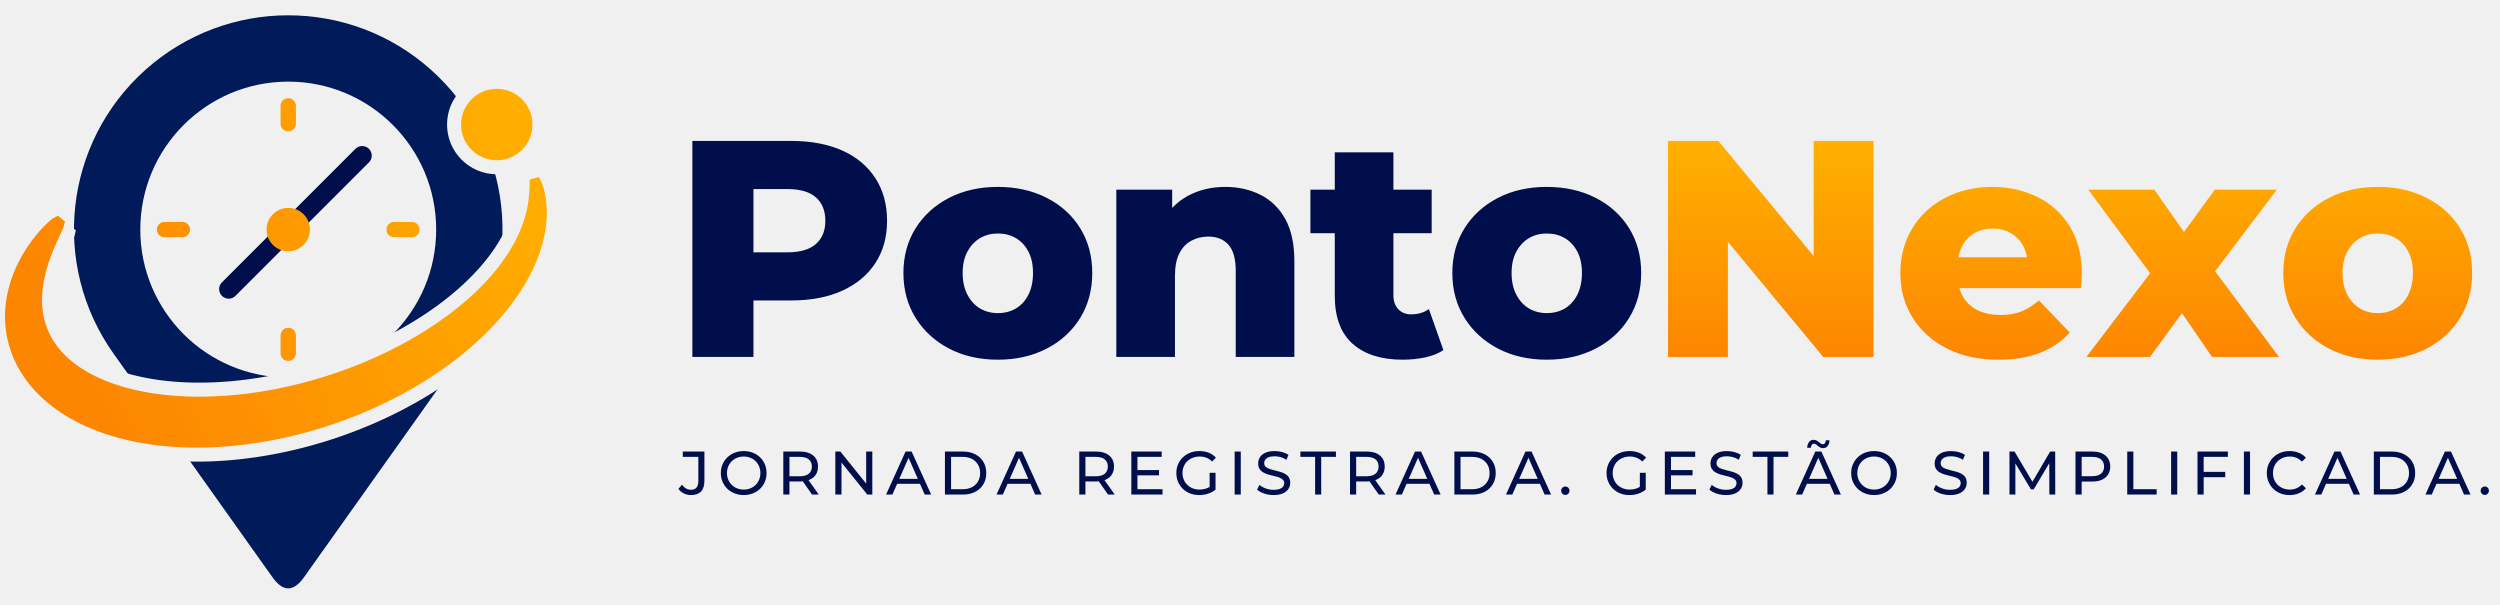
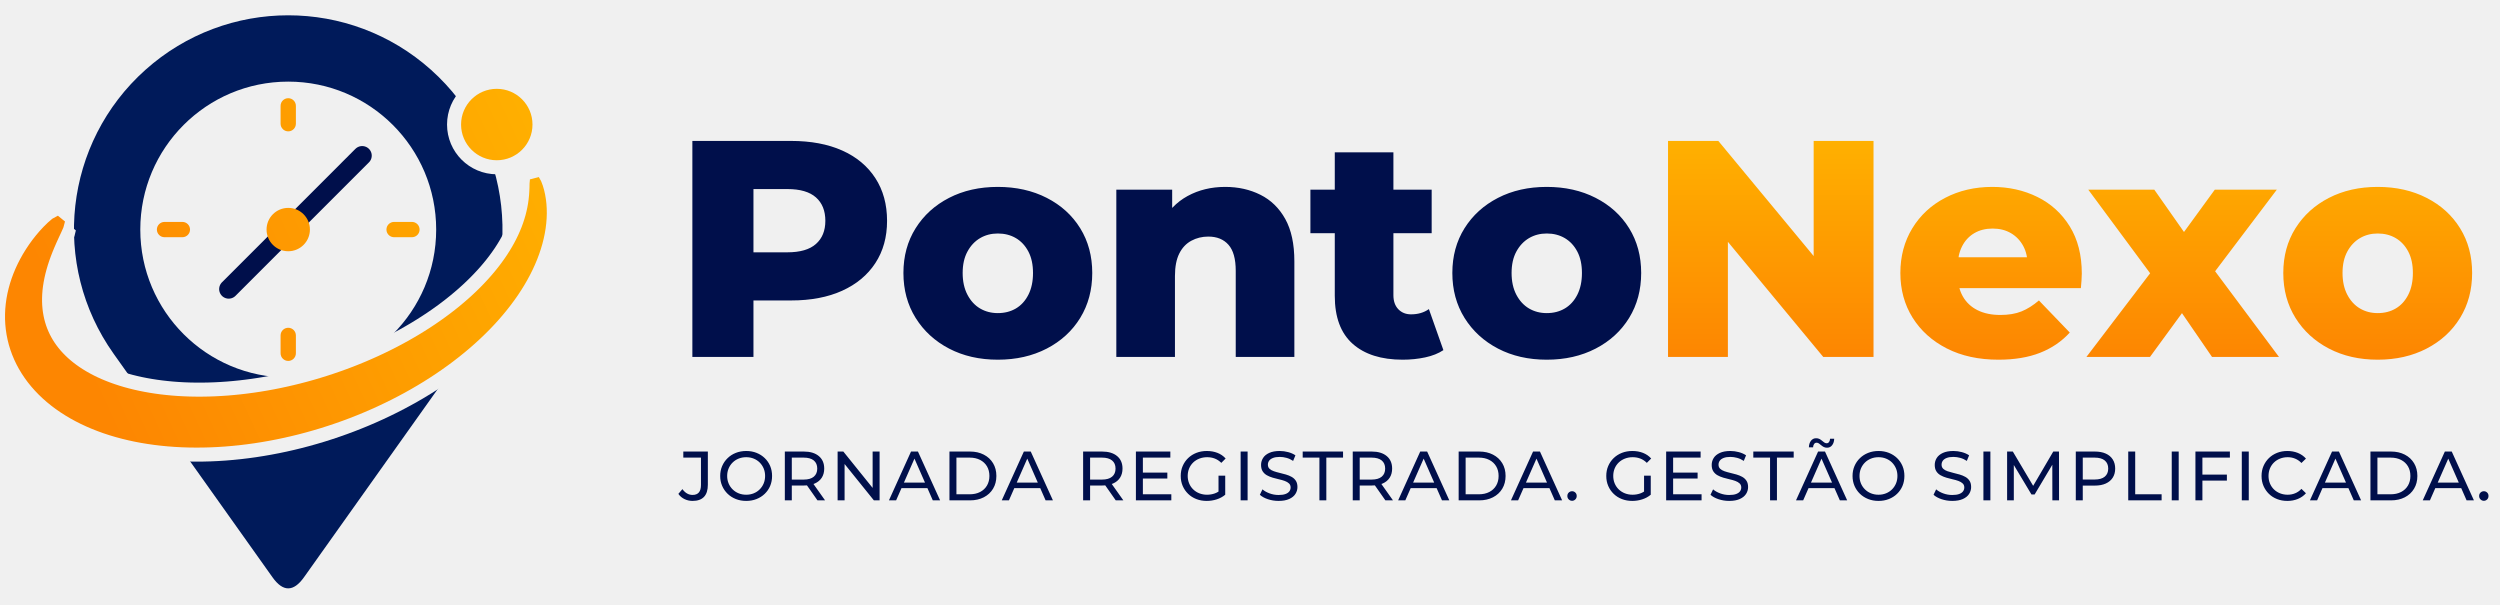
<svg xmlns="http://www.w3.org/2000/svg" viewBox="0 0 1215.33 293.88" width="1215.33" height="293.88" role="img" aria-label="PontoNexo — Jornada registrada. Gestão simplificada.">
  <defs>
    <mask id="mkh" maskUnits="userSpaceOnUse" x="-50" y="-50" width="700" height="700">
      <rect x="-50" y="-50" width="700" height="700" fill="#fff" />
      <path d="M95.47 238.66 L94.41 243.07 L92.79 246.84 L91.17 250.46 L89.62 253.98 L88.17 257.42 L86.82 260.79 L85.59 264.09 L84.48 267.32 L83.49 270.48 L82.62 273.57 L81.88 276.59 L81.26 279.53 L80.76 282.4 L80.37 285.19 L80.1 287.9 L79.94 290.53 L79.89 293.07 L79.94 295.53 L80.09 297.91 L80.34 300.21 L80.67 302.43 L81.09 304.58 L81.6 306.65 L82.18 308.66 L82.84 310.61 L83.58 312.49 L84.39 314.33 L85.28 316.12 L86.24 317.87 L87.29 319.59 L88.41 321.28 L89.62 322.94 L90.92 324.57 L92.31 326.19 L93.8 327.79 L95.39 329.37 L97.08 330.94 L98.88 332.49 L100.79 334.01 L102.82 335.52 L104.96 337.01 L107.22 338.47 L109.6 339.9 L112.1 341.29 L114.72 342.66 L117.47 343.98 L120.33 345.27 L123.31 346.51 L126.41 347.7 L129.63 348.83 L132.95 349.92 L136.4 350.94 L139.95 351.91 L143.6 352.81 L147.36 353.65 L151.22 354.42 L155.18 355.12 L159.22 355.75 L163.36 356.3 L167.59 356.78 L171.89 357.19 L176.27 357.51 L180.73 357.76 L185.26 357.92 L189.85 358 L194.51 358 L199.22 357.92 L203.98 357.76 L208.8 357.51 L213.66 357.18 L218.55 356.76 L223.49 356.26 L228.45 355.67 L233.44 355.01 L238.46 354.25 L243.49 353.42 L248.54 352.5 L253.59 351.5 L258.66 350.42 L263.72 349.26 L268.78 348.01 L273.83 346.69 L278.86 345.29 L283.88 343.82 L288.88 342.27 L293.86 340.64 L298.81 338.95 L303.72 337.18 L308.59 335.34 L313.43 333.43 L318.21 331.46 L322.95 329.42 L327.64 327.32 L332.26 325.16 L336.83 322.94 L341.33 320.67 L345.76 318.33 L350.13 315.95 L354.41 313.52 L358.62 311.04 L362.74 308.51 L366.78 305.94 L370.73 303.33 L374.59 300.69 L378.35 298.01 L382.02 295.29 L385.58 292.55 L389.04 289.78 L392.4 286.98 L395.65 284.17 L398.79 281.33 L401.82 278.49 L404.74 275.62 L407.54 272.75 L410.23 269.88 L412.8 267 L415.25 264.12 L417.58 261.24 L419.79 258.37 L421.88 255.5 L423.86 252.65 L425.71 249.8 L427.44 246.98 L429.06 244.17 L430.56 241.38 L431.94 238.61 L433.21 235.86 L434.36 233.13 L435.41 230.42 L436.34 227.74 L437.17 225.08 L437.9 222.43 L438.52 219.81 L439.05 217.2 L439.48 214.6 L439.83 212 L440.09 209.4 L440.29 206.8 L440.45 204.16 L440.86 201.41 L469.13 194.08 L471.04 197.76 L472.41 201.63 L473.51 205.61 L474.37 209.68 L475.01 213.83 L475.44 218.03 L475.66 222.28 L475.67 226.57 L475.49 230.9 L475.1 235.25 L474.52 239.63 L473.76 244.01 L472.8 248.4 L471.66 252.8 L470.34 257.19 L468.84 261.57 L467.17 265.94 L465.33 270.3 L463.33 274.64 L461.16 278.96 L458.84 283.25 L456.35 287.52 L453.72 291.76 L450.93 295.96 L448 300.13 L444.93 304.26 L441.71 308.36 L438.36 312.41 L434.87 316.41 L431.26 320.38 L427.51 324.29 L423.65 328.15 L419.66 331.96 L415.55 335.71 L411.33 339.41 L407 343.05 L402.56 346.63 L398.01 350.14 L393.36 353.59 L388.62 356.97 L383.78 360.28 L378.85 363.53 L373.83 366.69 L368.73 369.79 L363.54 372.81 L358.28 375.74 L352.95 378.6 L347.55 381.38 L342.08 384.07 L336.55 386.68 L330.96 389.2 L325.32 391.63 L319.62 393.97 L313.88 396.22 L308.1 398.37 L302.28 400.43 L296.42 402.4 L290.54 404.27 L284.62 406.03 L278.68 407.7 L272.73 409.27 L266.75 410.73 L260.77 412.09 L254.78 413.34 L248.79 414.49 L242.79 415.53 L236.8 416.47 L230.82 417.29 L224.85 418.01 L218.9 418.61 L212.97 419.11 L207.06 419.49 L201.17 419.76 L195.32 419.91 L189.5 419.95 L183.72 419.88 L177.99 419.69 L172.29 419.38 L166.65 418.96 L161.06 418.42 L155.53 417.76 L150.05 416.98 L144.64 416.09 L139.3 415.07 L134.02 413.93 L128.82 412.67 L123.69 411.29 L118.65 409.79 L113.69 408.16 L108.82 406.41 L104.04 404.53 L99.36 402.52 L94.77 400.39 L90.29 398.13 L85.92 395.75 L81.66 393.23 L77.52 390.59 L73.51 387.81 L69.62 384.91 L65.87 381.87 L62.26 378.71 L58.8 375.42 L55.5 372.01 L52.36 368.47 L49.38 364.81 L46.59 361.04 L43.98 357.16 L41.55 353.17 L39.33 349.08 L37.31 344.91 L35.51 340.65 L33.91 336.32 L32.54 331.92 L31.38 327.48 L30.45 322.99 L29.75 318.47 L29.26 313.93 L29 309.38 L28.96 304.83 L29.13 300.28 L29.52 295.75 L30.11 291.24 L30.91 286.76 L31.91 282.31 L33.1 277.9 L34.48 273.54 L36.05 269.22 L37.79 264.96 L39.71 260.75 L41.8 256.61 L44.06 252.52 L46.49 248.5 L49.08 244.54 L51.84 240.66 L54.76 236.86 L57.85 233.15 L61.12 229.54 L64.59 226.06 L68.32 222.76 L72.89 220.14 Z" fill="#000" />
      <circle cx="425.52" cy="155.65" r="39.0" fill="#000" />
    </mask>
    <linearGradient id="ogh" gradientUnits="userSpaceOnUse" x1="454.99" y1="137.75" x2="84.18" y2="309.4">
      <stop offset="0" stop-color="#FFB000" />
      <stop offset="1" stop-color="#FD8601" />
    </linearGradient>
    <linearGradient id="tg" gradientUnits="userSpaceOnUse" x1="0" y1="68.51" x2="0" y2="173.51">
      <stop offset="0" stop-color="#FFB000" />
      <stop offset="1" stop-color="#FD8601" />
    </linearGradient>
  </defs>
  <g transform="translate(-22.32 -35.96) scale(0.62)">
    <g mask="url(#mkh)">
      <path d="M398.94 335.32 L274.32 510.66 Q262 528 249.68 510.66 L125.06 335.32 A168 168 0 1 1 398.94 335.32 Z M378 238 A116 116 0 1 0 146 238 A116 116 0 1 0 378 238 Z" fill="#001A5A" fill-rule="evenodd" />
      <g fill="url(#ogh)">
        <rect x="256" y="135" width="12" height="26" rx="6" />
        <rect x="339" y="232" width="26" height="12" rx="6" />
        <rect x="256" y="315" width="12" height="26" rx="6" />
        <rect x="159" y="232" width="26" height="12" rx="6" />
      </g>
      <g stroke="#000F4B">
        <line x1="215.33" y1="284.67" x2="319.98" y2="180.02" stroke-width="15" stroke-linecap="round" />
      </g>
      <circle cx="262" cy="238" r="17" fill="url(#ogh)" />
    </g>
    <path d="M86.96 231.68 L85.73 236.31 L83.94 240.32 L82.14 244.18 L80.42 247.95 L78.8 251.66 L77.29 255.3 L75.89 258.9 L74.62 262.43 L73.48 265.92 L72.47 269.35 L71.58 272.72 L70.83 276.04 L70.21 279.29 L69.71 282.48 L69.34 285.61 L69.1 288.67 L68.98 291.67 L68.98 294.59 L69.1 297.44 L69.34 300.23 L69.68 302.94 L70.14 305.59 L70.7 308.17 L71.37 310.68 L72.13 313.14 L73 315.53 L73.97 317.86 L75.04 320.15 L76.21 322.38 L77.47 324.56 L78.84 326.7 L80.31 328.79 L81.89 330.85 L83.56 332.86 L85.35 334.83 L87.25 336.77 L89.25 338.67 L91.38 340.53 L93.61 342.35 L95.96 344.12 L98.43 345.86 L101.02 347.55 L103.72 349.19 L106.54 350.78 L109.48 352.33 L112.53 353.82 L115.7 355.25 L118.99 356.62 L122.38 357.93 L125.89 359.18 L129.5 360.36 L133.22 361.48 L137.04 362.52 L140.96 363.49 L144.98 364.39 L149.1 365.21 L153.3 365.96 L157.59 366.63 L161.97 367.22 L166.43 367.72 L170.96 368.15 L175.57 368.49 L180.25 368.74 L184.99 368.92 L189.79 369 L194.65 369 L199.57 368.92 L204.53 368.74 L209.54 368.48 L214.59 368.14 L219.68 367.7 L224.8 367.18 L229.95 366.57 L235.12 365.88 L240.32 365.1 L245.53 364.23 L250.75 363.28 L255.98 362.24 L261.21 361.12 L266.45 359.91 L271.67 358.63 L276.89 357.26 L282.1 355.81 L287.28 354.28 L292.45 352.67 L297.59 350.99 L302.7 349.23 L307.77 347.4 L312.81 345.5 L317.81 343.52 L322.76 341.48 L327.66 339.36 L332.51 337.19 L337.3 334.94 L342.03 332.64 L346.69 330.27 L351.29 327.85 L355.81 325.37 L360.26 322.83 L364.63 320.25 L368.92 317.61 L373.13 314.93 L377.24 312.2 L381.27 309.42 L385.2 306.61 L389.04 303.76 L392.78 300.87 L396.41 297.95 L399.94 294.99 L403.37 292.01 L406.68 289 L409.89 285.97 L412.98 282.92 L415.95 279.84 L418.81 276.75 L421.56 273.65 L424.18 270.54 L426.69 267.41 L429.07 264.28 L431.33 261.14 L433.47 258 L435.48 254.86 L437.37 251.72 L439.14 248.58 L440.78 245.44 L442.3 242.31 L443.69 239.18 L444.97 236.06 L446.12 232.94 L447.14 229.83 L448.05 226.73 L448.83 223.63 L449.5 220.54 L450.05 217.45 L450.48 214.36 L450.8 211.26 L451.02 208.16 L451.15 205.05 L451.22 201.91 L451.51 198.65 L458.48 196.84 L460.27 200.01 L461.55 203.38 L462.58 206.85 L463.39 210.42 L464.01 214.06 L464.44 217.78 L464.68 221.55 L464.74 225.38 L464.61 229.25 L464.3 233.16 L463.82 237.11 L463.15 241.08 L462.31 245.08 L461.3 249.09 L460.12 253.12 L458.76 257.16 L457.25 261.2 L455.56 265.25 L453.72 269.29 L451.72 273.32 L449.56 277.34 L447.25 281.35 L444.78 285.34 L442.17 289.31 L439.41 293.25 L436.51 297.17 L433.47 301.06 L430.3 304.92 L426.99 308.75 L423.55 312.53 L419.98 316.28 L416.28 319.98 L412.46 323.64 L408.53 327.25 L404.48 330.81 L400.31 334.31 L396.04 337.76 L391.66 341.16 L387.18 344.49 L382.6 347.76 L377.93 350.97 L373.16 354.11 L368.31 357.18 L363.37 360.18 L358.35 363.11 L353.25 365.96 L348.08 368.74 L342.84 371.44 L337.53 374.05 L332.17 376.59 L326.74 379.04 L321.26 381.4 L315.73 383.68 L310.16 385.87 L304.54 387.97 L298.88 389.97 L293.19 391.88 L287.47 393.7 L281.72 395.42 L275.95 397.04 L270.17 398.57 L264.37 399.99 L258.56 401.31 L252.74 402.53 L246.93 403.65 L241.11 404.66 L235.31 405.57 L229.51 406.37 L223.73 407.07 L217.96 407.65 L212.22 408.13 L206.51 408.5 L200.83 408.76 L195.18 408.91 L189.56 408.95 L184 408.88 L178.47 408.7 L173 408.41 L167.58 408 L162.22 407.48 L156.92 406.85 L151.68 406.1 L146.51 405.25 L141.42 404.28 L136.4 403.19 L131.46 401.99 L126.6 400.68 L121.83 399.26 L117.15 397.72 L112.56 396.06 L108.07 394.29 L103.68 392.41 L99.4 390.41 L95.23 388.3 L91.17 386.08 L87.23 383.74 L83.41 381.29 L79.71 378.73 L76.15 376.05 L72.73 373.27 L69.45 370.38 L66.31 367.38 L63.33 364.28 L60.5 361.07 L57.83 357.77 L55.34 354.37 L53.01 350.88 L50.87 347.31 L48.9 343.66 L47.13 339.93 L45.54 336.14 L44.15 332.29 L42.95 328.39 L41.96 324.44 L41.16 320.46 L40.56 316.45 L40.16 312.42 L39.95 308.37 L39.95 304.32 L40.13 300.27 L40.51 296.22 L41.07 292.18 L41.82 288.16 L42.75 284.16 L43.86 280.19 L45.14 276.25 L46.6 272.33 L48.22 268.46 L50.01 264.62 L51.96 260.83 L54.07 257.08 L56.35 253.38 L58.78 249.73 L61.37 246.15 L64.13 242.63 L67.05 239.18 L70.15 235.83 L73.45 232.59 L77 229.52 L81.39 227.12 Z" fill="url(#ogh)" />
    <circle cx="425.52" cy="155.65" r="28.0" fill="url(#ogh)" />
  </g>
  <path d="M336.58 173.51V68.51H384.58Q398.98 68.51 409.4 73.16Q419.83 77.81 425.53 86.59Q431.23 95.36 431.23 107.36Q431.23 119.21 425.53 127.91Q419.83 136.61 409.4 141.34Q398.98 146.06 384.58 146.06H353.08L366.28 133.16V173.51ZM366.28 136.31 353.08 122.66H382.78Q392.08 122.66 396.65 118.61Q401.23 114.56 401.23 107.36Q401.23 100.01 396.65 95.96Q392.08 91.91 382.78 91.91H353.08L366.28 78.26Z M485.08 174.86Q471.73 174.86 461.38 169.46Q451.03 164.06 445.11 154.54Q439.18 145.01 439.18 132.71Q439.18 120.41 445.11 110.96Q451.03 101.51 461.38 96.19Q471.73 90.86 485.08 90.86Q498.43 90.86 508.86 96.19Q519.28 101.51 525.13 110.96Q530.98 120.41 530.98 132.71Q530.98 145.01 525.13 154.54Q519.28 164.06 508.86 169.46Q498.43 174.86 485.08 174.86ZM485.08 152.21Q490.03 152.21 493.86 149.96Q497.68 147.71 499.93 143.29Q502.18 138.86 502.18 132.71Q502.18 126.56 499.93 122.29Q497.68 118.01 493.86 115.76Q490.03 113.51 485.08 113.51Q480.28 113.51 476.45 115.76Q472.63 118.01 470.31 122.29Q467.98 126.56 467.98 132.71Q467.98 138.86 470.31 143.29Q472.63 147.71 476.45 149.96Q480.28 152.21 485.08 152.21Z M542.68 173.51V92.21H569.83V115.31L564.58 108.56Q569.23 99.71 577.33 95.29Q585.43 90.86 595.63 90.86Q605.08 90.86 612.73 94.69Q620.38 98.51 624.81 106.46Q629.23 114.41 629.23 127.01V173.51H600.73V131.66Q600.73 122.96 597.2 118.99Q593.68 115.01 587.38 115.01Q582.88 115.01 579.13 117.04Q575.38 119.06 573.28 123.26Q571.18 127.46 571.18 134.21V173.51Z M681.88 174.86Q666.28 174.86 657.58 167.14Q648.88 159.41 648.88 143.81V74.06H677.38V143.51Q677.38 147.86 679.78 150.34Q682.18 152.81 685.93 152.81Q691.03 152.81 694.63 150.26L701.68 170.21Q698.08 172.61 692.83 173.74Q687.58 174.86 681.88 174.86ZM637.03 113.36V92.21H695.98V113.36Z M751.93 174.86Q738.58 174.86 728.23 169.46Q717.88 164.06 711.95 154.54Q706.03 145.01 706.03 132.71Q706.03 120.41 711.95 110.96Q717.88 101.51 728.23 96.19Q738.58 90.86 751.93 90.86Q765.28 90.86 775.7 96.19Q786.13 101.51 791.98 110.96Q797.83 120.41 797.83 132.71Q797.83 145.01 791.98 154.54Q786.13 164.06 775.7 169.46Q765.28 174.86 751.93 174.86ZM751.93 152.21Q756.88 152.21 760.7 149.96Q764.53 147.71 766.78 143.29Q769.03 138.86 769.03 132.71Q769.03 126.56 766.78 122.29Q764.53 118.01 760.7 115.76Q756.88 113.51 751.93 113.51Q747.13 113.51 743.3 115.76Q739.48 118.01 737.15 122.29Q734.83 126.56 734.83 132.71Q734.83 138.86 737.15 143.29Q739.48 147.71 743.3 149.96Q747.13 152.21 751.93 152.21Z" fill="#000F4B" />
  <path d="M810.88 173.51V68.51H835.33L893.23 138.41H881.68V68.51H910.78V173.51H886.33L828.43 103.61H839.98V173.51Z M971.53 174.86Q957.13 174.86 946.4 169.39Q935.68 163.91 929.75 154.39Q923.83 144.86 923.83 132.71Q923.83 120.56 929.6 111.04Q935.38 101.51 945.58 96.19Q955.78 90.86 968.53 90.86Q980.53 90.86 990.43 95.74Q1000.33 100.61 1006.18 110.06Q1012.03 119.51 1012.03 133.01Q1012.03 134.51 1011.88 136.46Q1011.73 138.41 1011.58 140.06H947.23V125.06H996.43L985.63 129.26Q985.78 123.71 983.6 119.66Q981.43 115.61 977.6 113.36Q973.78 111.11 968.68 111.11Q963.58 111.11 959.75 113.36Q955.93 115.61 953.83 119.74Q951.73 123.86 951.73 129.41V133.76Q951.73 139.76 954.2 144.11Q956.68 148.46 961.33 150.79Q965.98 153.11 972.43 153.11Q978.43 153.11 982.7 151.39Q986.98 149.66 991.18 146.06L1006.18 161.66Q1000.33 168.11 991.78 171.49Q983.23 174.86 971.53 174.86Z M1014.28 173.51 1051.63 124.46 1051.03 140.66 1015.18 92.21H1047.28L1067.38 120.86L1055.38 121.46L1076.68 92.21H1106.83L1070.98 139.61V124.01L1107.88 173.51H1075.33L1054.33 142.91L1066.33 144.56L1045.18 173.51Z M1155.88 174.86Q1142.53 174.86 1132.18 169.46Q1121.83 164.06 1115.9 154.54Q1109.98 145.01 1109.98 132.71Q1109.98 120.41 1115.9 110.96Q1121.83 101.51 1132.18 96.19Q1142.53 90.86 1155.88 90.86Q1169.23 90.86 1179.65 96.19Q1190.08 101.51 1195.93 110.96Q1201.78 120.41 1201.78 132.71Q1201.78 145.01 1195.93 154.54Q1190.08 164.06 1179.65 169.46Q1169.23 174.86 1155.88 174.86ZM1155.88 152.21Q1160.83 152.21 1164.65 149.96Q1168.48 147.71 1170.73 143.29Q1172.98 138.86 1172.98 132.71Q1172.98 126.56 1170.73 122.29Q1168.48 118.01 1164.65 115.76Q1160.83 113.51 1155.88 113.51Q1151.08 113.51 1147.25 115.76Q1143.43 118.01 1141.1 122.29Q1138.78 126.56 1138.78 132.71Q1138.78 138.86 1141.1 143.29Q1143.43 147.71 1147.25 149.96Q1151.08 152.21 1155.88 152.21Z" fill="url(#tg)" />
-   <path d="M335.9 240.66Q334.05 240.66 332.44 239.88Q330.83 239.11 329.81 237.64L331.54 235.61Q332.41 236.81 333.5 237.45Q334.59 238.09 335.9 238.09Q339.49 238.09 339.49 233.85V222.11H331.93V219.51H342.44V233.7Q342.44 237.19 340.79 238.93Q339.13 240.66 335.9 240.66Z M361.56 240.66Q359.17 240.66 357.12 239.85Q355.08 239.05 353.58 237.6Q352.09 236.15 351.25 234.21Q350.42 232.27 350.42 229.97Q350.42 227.67 351.25 225.73Q352.09 223.79 353.58 222.34Q355.08 220.89 357.11 220.08Q359.14 219.28 361.56 219.28Q363.95 219.28 365.96 220.07Q367.98 220.86 369.49 222.31Q370.99 223.76 371.81 225.7Q372.64 227.64 372.64 229.97Q372.64 232.3 371.81 234.24Q370.99 236.18 369.49 237.63Q367.98 239.08 365.96 239.87Q363.95 240.66 361.56 240.66ZM361.56 238Q363.29 238 364.77 237.4Q366.25 236.81 367.34 235.72Q368.43 234.63 369.04 233.16Q369.65 231.7 369.65 229.97Q369.65 228.24 369.04 226.77Q368.43 225.31 367.34 224.22Q366.25 223.13 364.77 222.53Q363.29 221.93 361.56 221.93Q359.79 221.93 358.32 222.53Q356.84 223.13 355.73 224.22Q354.63 225.31 354.02 226.77Q353.4 228.24 353.4 229.97Q353.4 231.7 354.02 233.16Q354.63 234.63 355.73 235.72Q356.84 236.81 358.32 237.4Q359.79 238 361.56 238Z M380.79 240.42V219.51H388.94Q393 219.51 395.33 221.44Q397.66 223.37 397.66 226.8Q397.66 229.07 396.62 230.7Q395.57 232.33 393.63 233.19Q391.69 234.06 388.94 234.06H382.43L383.78 232.68V240.42ZM394.76 240.42 389.45 232.83H392.64L398.02 240.42ZM383.78 232.98 382.43 231.52H388.85Q391.72 231.52 393.2 230.28Q394.68 229.04 394.68 226.8Q394.68 224.56 393.2 223.34Q391.72 222.11 388.85 222.11H382.43L383.78 220.62Z M406.08 240.42V219.51H408.53L422.36 236.69H421.07V219.51H424.06V240.42H421.61L407.79 223.25H409.07V240.42Z M430.75 240.42 440.22 219.51H443.17L452.67 240.42H449.54L441.08 221.19H442.28L433.83 240.42ZM434.78 235.19 435.59 232.8H447.36L448.22 235.19Z M459.36 240.42V219.51H468.17Q471.51 219.51 474.07 220.83Q476.62 222.14 478.04 224.5Q479.46 226.86 479.46 229.97Q479.46 233.07 478.04 235.43Q476.62 237.79 474.07 239.11Q471.51 240.42 468.17 240.42ZM462.35 237.82H467.99Q470.59 237.82 472.49 236.84Q474.38 235.85 475.43 234.07Q476.47 232.3 476.47 229.97Q476.47 227.61 475.43 225.85Q474.38 224.08 472.49 223.1Q470.59 222.11 467.99 222.11H462.35Z M484.45 240.42 493.91 219.51H496.87L506.37 240.42H503.23L494.78 221.19H495.97L487.52 240.42ZM488.48 235.19 489.28 232.8H501.05L501.92 235.19Z M524.67 240.42V219.51H532.83Q536.89 219.51 539.22 221.44Q541.55 223.37 541.55 226.8Q541.55 229.07 540.5 230.7Q539.45 232.33 537.51 233.19Q535.57 234.06 532.83 234.06H526.31L527.66 232.68V240.42ZM538.65 240.42 533.33 232.83H536.53L541.9 240.42ZM527.66 232.98 526.31 231.52H532.74Q535.6 231.52 537.08 230.28Q538.56 229.04 538.56 226.8Q538.56 224.56 537.08 223.34Q535.6 222.11 532.74 222.11H526.31L527.66 220.62Z M549.97 240.42V219.51H564.72V222.11H552.95V237.82H565.14V240.42ZM552.68 231.07V228.53H563.44V231.07Z M583 240.66Q580.58 240.66 578.55 239.87Q576.52 239.08 575.02 237.63Q573.53 236.18 572.69 234.24Q571.86 232.3 571.86 229.97Q571.86 227.64 572.69 225.7Q573.53 223.76 575.04 222.31Q576.55 220.86 578.58 220.07Q580.61 219.28 583.06 219.28Q585.53 219.28 587.6 220.08Q589.66 220.89 591.09 222.5L589.24 224.35Q587.95 223.1 586.45 222.52Q584.94 221.93 583.18 221.93Q581.38 221.93 579.85 222.53Q578.31 223.13 577.19 224.2Q576.07 225.28 575.46 226.76Q574.84 228.24 574.84 229.97Q574.84 231.67 575.46 233.15Q576.07 234.63 577.19 235.72Q578.31 236.81 579.83 237.4Q581.35 238 583.15 238Q584.82 238 586.36 237.48Q587.89 236.96 589.21 235.73L590.91 238Q589.36 239.31 587.28 239.99Q585.21 240.66 583 240.66ZM590.91 238 588.04 237.61V229.85H590.91Z M600.2 240.42V219.51H603.18V240.42Z M619.13 240.66Q616.74 240.66 614.56 239.93Q612.38 239.2 611.13 238.03L612.23 235.7Q613.43 236.75 615.28 237.43Q617.13 238.12 619.13 238.12Q620.95 238.12 622.09 237.7Q623.22 237.28 623.76 236.55Q624.3 235.82 624.3 234.89Q624.3 233.82 623.6 233.16Q622.89 232.51 621.77 232.1Q620.65 231.7 619.31 231.4Q617.97 231.1 616.61 230.7Q615.25 230.3 614.13 229.67Q613.01 229.04 612.32 227.98Q611.64 226.92 611.64 225.25Q611.64 223.64 612.49 222.28Q613.34 220.92 615.11 220.1Q616.89 219.28 619.64 219.28Q621.46 219.28 623.25 219.75Q625.04 220.23 626.36 221.13L625.37 223.52Q624.03 222.62 622.54 222.22Q621.04 221.81 619.64 221.81Q617.88 221.81 616.74 222.26Q615.61 222.71 615.08 223.46Q614.56 224.2 614.56 225.13Q614.56 226.23 615.26 226.89Q615.97 227.55 617.09 227.94Q618.21 228.32 619.55 228.64Q620.89 228.95 622.25 229.34Q623.61 229.73 624.73 230.36Q625.85 230.98 626.54 232.03Q627.22 233.07 627.22 234.72Q627.22 236.3 626.36 237.66Q625.49 239.02 623.69 239.84Q621.88 240.66 619.13 240.66Z M639.32 240.42V222.11H632.15V219.51H649.44V222.11H642.28V240.42Z M656.28 240.42V219.51H664.43Q668.5 219.51 670.83 221.44Q673.15 223.37 673.15 226.8Q673.15 229.07 672.11 230.7Q671.06 232.33 669.12 233.19Q667.18 234.06 664.43 234.06H657.92L659.27 232.68V240.42ZM670.26 240.42 664.94 232.83H668.14L673.51 240.42ZM659.27 232.98 657.92 231.52H664.35Q667.21 231.52 668.69 230.28Q670.17 229.04 670.17 226.8Q670.17 224.56 668.69 223.34Q667.21 222.11 664.35 222.11H657.92L659.27 220.62Z M678.41 240.42 687.88 219.51H690.83L700.33 240.42H697.2L688.74 221.19H689.94L681.49 240.42ZM682.44 235.19 683.25 232.8H695.02L695.88 235.19Z M707.02 240.42V219.51H715.83Q719.18 219.51 721.73 220.83Q724.28 222.14 725.7 224.5Q727.12 226.86 727.12 229.97Q727.12 233.07 725.7 235.43Q724.28 237.79 721.73 239.11Q719.18 240.42 715.83 240.42ZM710.01 237.82H715.65Q718.25 237.82 720.15 236.84Q722.04 235.85 723.09 234.07Q724.13 232.3 724.13 229.97Q724.13 227.61 723.09 225.85Q722.04 224.08 720.15 223.1Q718.25 222.11 715.65 222.11H710.01Z M732.11 240.42 741.57 219.51H744.53L754.03 240.42H750.89L742.44 221.19H743.63L735.18 240.42ZM736.14 235.19 736.94 232.8H748.71L749.58 235.19Z M760.98 240.6Q760.15 240.6 759.55 240.02Q758.95 239.43 758.95 238.54Q758.95 237.64 759.55 237.07Q760.15 236.51 760.98 236.51Q761.79 236.51 762.37 237.07Q762.96 237.64 762.96 238.54Q762.96 239.43 762.37 240.02Q761.79 240.6 760.98 240.6Z M792.13 240.66Q789.71 240.66 787.68 239.87Q785.65 239.08 784.16 237.63Q782.67 236.18 781.83 234.24Q780.99 232.3 780.99 229.97Q780.99 227.64 781.83 225.7Q782.67 223.76 784.17 222.31Q785.68 220.86 787.71 220.07Q789.74 219.28 792.19 219.28Q794.67 219.28 796.73 220.08Q798.79 220.89 800.23 222.5L798.37 224.35Q797.09 223.1 795.58 222.52Q794.07 221.93 792.31 221.93Q790.52 221.93 788.98 222.53Q787.44 223.13 786.32 224.2Q785.2 225.28 784.59 226.76Q783.98 228.24 783.98 229.97Q783.98 231.67 784.59 233.15Q785.2 234.63 786.32 235.72Q787.44 236.81 788.97 237.4Q790.49 238 792.28 238Q793.95 238 795.49 237.48Q797.03 236.96 798.34 235.73L800.05 238Q798.49 239.31 796.42 239.99Q794.34 240.66 792.13 240.66ZM800.05 238 797.18 237.61V229.85H800.05Z M809.33 240.42V219.51H824.09V222.11H812.32V237.82H824.5V240.42ZM812.05 231.07V228.53H822.8V231.07Z M839.02 240.66Q836.63 240.66 834.45 239.93Q832.27 239.2 831.01 238.03L832.12 235.7Q833.31 236.75 835.17 237.43Q837.02 238.12 839.02 238.12Q840.84 238.12 841.97 237.7Q843.11 237.28 843.65 236.55Q844.18 235.82 844.18 234.89Q844.18 233.82 843.48 233.16Q842.78 232.51 841.66 232.1Q840.54 231.7 839.2 231.4Q837.85 231.1 836.49 230.7Q835.14 230.3 834.02 229.67Q832.9 229.04 832.21 227.98Q831.52 226.92 831.52 225.25Q831.52 223.64 832.37 222.28Q833.22 220.92 835 220.1Q836.78 219.28 839.53 219.28Q841.35 219.28 843.14 219.75Q844.93 220.23 846.25 221.13L845.26 223.52Q843.92 222.62 842.42 222.22Q840.93 221.81 839.53 221.81Q837.76 221.81 836.63 222.26Q835.49 222.71 834.97 223.46Q834.45 224.2 834.45 225.13Q834.45 226.23 835.15 226.89Q835.85 227.55 836.97 227.94Q838.09 228.32 839.44 228.64Q840.78 228.95 842.14 229.34Q843.5 229.73 844.62 230.36Q845.74 230.98 846.42 232.03Q847.11 233.07 847.11 234.72Q847.11 236.3 846.25 237.66Q845.38 239.02 843.57 239.84Q841.77 240.66 839.02 240.66Z M859.21 240.42V222.11H852.04V219.51H869.33V222.11H862.16V240.42Z M873 240.42 882.47 219.51H885.43L894.92 240.42H891.79L883.34 221.19H884.53L876.08 240.42ZM877.03 235.19 877.84 232.8H889.61L890.47 235.19ZM886.29 217.87Q885.49 217.87 884.87 217.54Q884.26 217.22 883.78 216.8Q883.31 216.38 882.83 216.05Q882.35 215.72 881.81 215.72Q881.16 215.72 880.75 216.3Q880.35 216.89 880.32 217.69H878.53Q878.56 216.05 879.39 214.93Q880.23 213.81 881.63 213.81Q882.47 213.81 883.08 214.14Q883.69 214.47 884.17 214.89Q884.65 215.3 885.13 215.63Q885.61 215.96 886.14 215.96Q886.8 215.96 887.19 215.38Q887.58 214.8 887.61 214.02H889.37Q889.34 215.63 888.52 216.75Q887.7 217.87 886.29 217.87Z M911.05 240.66Q908.66 240.66 906.62 239.85Q904.57 239.05 903.08 237.6Q901.58 236.15 900.75 234.21Q899.91 232.27 899.91 229.97Q899.91 227.67 900.75 225.73Q901.58 223.79 903.08 222.34Q904.57 220.89 906.6 220.08Q908.63 219.28 911.05 219.28Q913.44 219.28 915.45 220.07Q917.47 220.86 918.98 222.31Q920.49 223.76 921.31 225.7Q922.13 227.64 922.13 229.97Q922.13 232.3 921.31 234.24Q920.49 236.18 918.98 237.63Q917.47 239.08 915.45 239.87Q913.44 240.66 911.05 240.66ZM911.05 238Q912.78 238 914.26 237.4Q915.74 236.81 916.83 235.72Q917.92 234.63 918.53 233.16Q919.14 231.7 919.14 229.97Q919.14 228.24 918.53 226.77Q917.92 225.31 916.83 224.22Q915.74 223.13 914.26 222.53Q912.78 221.93 911.05 221.93Q909.29 221.93 907.81 222.53Q906.33 223.13 905.23 224.22Q904.12 225.31 903.51 226.77Q902.9 228.24 902.9 229.97Q902.9 231.7 903.51 233.16Q904.12 234.63 905.23 235.72Q906.33 236.81 907.81 237.4Q909.29 238 911.05 238Z M947.99 240.66Q945.6 240.66 943.42 239.93Q941.24 239.2 939.99 238.03L941.09 235.7Q942.29 236.75 944.14 237.43Q945.99 238.12 947.99 238.12Q949.81 238.12 950.95 237.7Q952.08 237.28 952.62 236.55Q953.16 235.82 953.16 234.89Q953.16 233.82 952.46 233.16Q951.75 232.51 950.63 232.1Q949.51 231.7 948.17 231.4Q946.83 231.1 945.47 230.7Q944.11 230.3 942.99 229.67Q941.87 229.04 941.18 227.98Q940.5 226.92 940.5 225.25Q940.5 223.64 941.35 222.28Q942.2 220.92 943.97 220.1Q945.75 219.28 948.5 219.28Q950.32 219.28 952.11 219.75Q953.9 220.23 955.22 221.13L954.23 223.52Q952.89 222.62 951.4 222.22Q949.9 221.81 948.5 221.81Q946.74 221.81 945.6 222.26Q944.47 222.71 943.94 223.46Q943.42 224.2 943.42 225.13Q943.42 226.23 944.12 226.89Q944.83 227.55 945.95 227.94Q947.07 228.32 948.41 228.64Q949.75 228.95 951.11 229.34Q952.47 229.73 953.59 230.36Q954.71 230.98 955.4 232.03Q956.08 233.07 956.08 234.72Q956.08 236.3 955.22 237.66Q954.35 239.02 952.55 239.84Q950.74 240.66 947.99 240.66Z M964.03 240.42V219.51H967.01V240.42Z M976.87 240.42V219.51H979.32L988.7 235.31H987.38L996.64 219.51H999.09L999.12 240.42H996.25L996.22 224.02H996.91L988.67 237.88H987.29L978.99 224.02H979.74V240.42Z M1008.97 240.42V219.51H1017.13Q1019.87 219.51 1021.81 220.38Q1023.76 221.25 1024.8 222.89Q1025.85 224.53 1025.85 226.8Q1025.85 229.07 1024.8 230.7Q1023.76 232.33 1021.81 233.21Q1019.87 234.09 1017.13 234.09H1010.62L1011.96 232.68V240.42ZM1011.96 232.98 1010.62 231.49H1017.04Q1019.9 231.49 1021.38 230.27Q1022.86 229.04 1022.86 226.8Q1022.86 224.56 1021.38 223.34Q1019.9 222.11 1017.04 222.11H1010.62L1011.96 220.62Z M1034.12 240.42V219.51H1037.1V237.82H1048.42V240.42Z M1055.44 240.42V219.51H1058.43V240.42Z M1068.28 240.42V219.51H1083.04V222.11H1071.27V240.42ZM1070.97 231.97V229.4H1081.75V231.97Z M1090.83 240.42V219.51H1093.82V240.42Z M1113.02 240.66Q1110.63 240.66 1108.61 239.87Q1106.6 239.08 1105.12 237.63Q1103.64 236.18 1102.81 234.24Q1101.97 232.3 1101.97 229.97Q1101.97 227.64 1102.81 225.7Q1103.64 223.76 1105.13 222.31Q1106.63 220.86 1108.64 220.07Q1110.66 219.28 1113.05 219.28Q1115.47 219.28 1117.51 220.1Q1119.56 220.92 1120.99 222.53L1119.05 224.41Q1117.86 223.16 1116.36 222.55Q1114.87 221.93 1113.17 221.93Q1111.41 221.93 1109.9 222.53Q1108.39 223.13 1107.28 224.2Q1106.18 225.28 1105.57 226.76Q1104.96 228.24 1104.96 229.97Q1104.96 231.7 1105.57 233.18Q1106.18 234.66 1107.28 235.73Q1108.39 236.81 1109.9 237.4Q1111.41 238 1113.17 238Q1114.87 238 1116.36 237.39Q1117.86 236.78 1119.05 235.49L1120.99 237.37Q1119.56 238.99 1117.51 239.82Q1115.47 240.66 1113.02 240.66Z M1125.38 240.42 1134.85 219.51H1137.81L1147.3 240.42H1144.17L1135.71 221.19H1136.91L1128.46 240.42ZM1129.41 235.19 1130.22 232.8H1141.99L1142.85 235.19Z M1153.99 240.42V219.51H1162.8Q1166.15 219.51 1168.7 220.83Q1171.25 222.14 1172.67 224.5Q1174.09 226.86 1174.09 229.97Q1174.09 233.07 1172.67 235.43Q1171.25 237.79 1168.7 239.11Q1166.15 240.42 1162.8 240.42ZM1156.98 237.82H1162.62Q1165.22 237.82 1167.12 236.84Q1169.01 235.85 1170.06 234.07Q1171.1 232.3 1171.1 229.97Q1171.1 227.61 1170.06 225.85Q1169.01 224.08 1167.12 223.1Q1165.22 222.11 1162.62 222.11H1156.98Z M1179.08 240.42 1188.54 219.51H1191.5L1201 240.42H1197.86L1189.41 221.19H1190.6L1182.15 240.42ZM1183.11 235.19 1183.92 232.8H1195.68L1196.55 235.19Z M1207.96 240.6Q1207.12 240.6 1206.52 240.02Q1205.92 239.43 1205.92 238.54Q1205.92 237.64 1206.52 237.07Q1207.12 236.51 1207.96 236.51Q1208.76 236.51 1209.34 237.07Q1209.93 237.64 1209.93 238.54Q1209.93 239.43 1209.34 240.02Q1208.76 240.6 1207.96 240.6Z" fill="#000F4B" />
+   <path d="M336.69 243.51Q334.59 243.51 332.76 242.63Q330.93 241.75 329.77 240.09L331.74 237.78Q332.72 239.14 333.96 239.87Q335.2 240.6 336.69 240.6Q340.76 240.6 340.76 235.78V222.46H332.18V219.51H344.11V235.62Q344.11 239.58 342.23 241.55Q340.35 243.51 336.69 243.51Z M362.76 243.51Q360.04 243.51 357.72 242.6Q355.4 241.68 353.71 240.04Q352.01 238.39 351.06 236.19Q350.11 233.99 350.11 231.38Q350.11 228.77 351.06 226.57Q352.01 224.36 353.71 222.72Q355.4 221.07 357.7 220.16Q360.01 219.24 362.76 219.24Q365.47 219.24 367.75 220.14Q370.04 221.04 371.75 222.68Q373.47 224.33 374.4 226.53Q375.33 228.73 375.33 231.38Q375.33 234.02 374.4 236.23Q373.47 238.43 371.75 240.07Q370.04 241.72 367.75 242.61Q365.47 243.51 362.76 243.51ZM362.76 240.5Q364.72 240.5 366.4 239.82Q368.08 239.14 369.31 237.9Q370.55 236.67 371.25 235.01Q371.94 233.34 371.94 231.38Q371.94 229.41 371.25 227.75Q370.55 226.09 369.31 224.85Q368.08 223.62 366.4 222.94Q364.72 222.26 362.76 222.26Q360.76 222.26 359.08 222.94Q357.4 223.62 356.15 224.85Q354.89 226.09 354.2 227.75Q353.5 229.41 353.5 231.38Q353.5 233.34 354.2 235.01Q354.89 236.67 356.15 237.9Q357.4 239.14 359.08 239.82Q360.76 240.5 362.76 240.5Z M381.53 243.24V219.51H390.79Q395.4 219.51 398.04 221.7Q400.68 223.89 400.68 227.79Q400.68 230.36 399.5 232.21Q398.31 234.06 396.11 235.04Q393.91 236.02 390.79 236.02H383.4L384.92 234.46V243.24ZM397.4 243.24 391.36 234.63H394.99L401.09 243.24ZM384.92 234.8 383.4 233.14H390.69Q393.94 233.14 395.62 231.73Q397.29 230.33 397.29 227.79Q397.29 225.24 395.62 223.85Q393.94 222.46 390.69 222.46H383.4L384.92 220.77Z M407.19 243.24V219.51H409.97L425.67 239H424.21V219.51H427.6V243.24H424.82L409.12 223.75H410.58V243.24Z M432.14 243.24 442.88 219.51H446.24L457.02 243.24H453.46L443.87 221.41H445.22L435.63 243.24ZM436.72 237.31 437.63 234.6H450.99L451.97 237.31Z M461.56 243.24V219.51H471.56Q475.36 219.51 478.25 221.01Q481.15 222.5 482.76 225.18Q484.37 227.85 484.37 231.38Q484.37 234.9 482.76 237.58Q481.15 240.26 478.25 241.75Q475.36 243.24 471.56 243.24ZM464.95 240.29H471.36Q474.31 240.29 476.46 239.17Q478.61 238.06 479.8 236.04Q480.98 234.02 480.98 231.38Q480.98 228.7 479.8 226.7Q478.61 224.7 476.46 223.58Q474.31 222.46 471.36 222.46H464.95Z M486.98 243.24 497.73 219.51H501.08L511.86 243.24H508.3L498.71 221.41H500.07L490.47 243.24ZM491.56 237.31 492.47 234.6H505.83L506.81 237.31Z M526.54 243.24V219.51H535.79Q540.4 219.51 543.05 221.7Q545.69 223.89 545.69 227.79Q545.69 230.36 544.5 232.21Q543.32 234.06 541.11 235.04Q538.91 236.02 535.79 236.02H528.4L529.93 234.46V243.24ZM542.4 243.24 536.37 234.63H540L546.1 243.24ZM529.93 234.8 528.4 233.14H535.69Q538.94 233.14 540.62 231.73Q542.3 230.33 542.3 227.79Q542.3 225.24 540.62 223.85Q538.94 222.46 535.69 222.46H528.4L529.93 220.77Z M552.2 243.24V219.51H568.94V222.46H555.59V240.29H569.42V243.24ZM555.28 232.63V229.75H567.48V232.63Z M586.64 243.51Q583.89 243.51 581.58 242.61Q579.28 241.72 577.59 240.07Q575.89 238.43 574.94 236.23Q573.99 234.02 573.99 231.38Q573.99 228.73 574.94 226.53Q575.89 224.33 577.6 222.68Q579.31 221.04 581.62 220.14Q583.92 219.24 586.7 219.24Q589.52 219.24 591.86 220.16Q594.19 221.07 595.82 222.9L593.72 225.01Q592.26 223.58 590.55 222.92Q588.84 222.26 586.84 222.26Q584.8 222.26 583.06 222.94Q581.31 223.62 580.04 224.84Q578.77 226.06 578.08 227.73Q577.38 229.41 577.38 231.38Q577.38 233.31 578.08 234.99Q578.77 236.67 580.04 237.9Q581.31 239.14 583.04 239.82Q584.77 240.5 586.8 240.5Q588.7 240.5 590.45 239.9Q592.19 239.31 593.69 237.92L595.62 240.5Q593.86 241.99 591.5 242.75Q589.14 243.51 586.64 243.51ZM595.62 240.5 592.36 240.06V231.24H595.62Z M603.11 243.24V219.51H606.5V243.24Z M621.55 243.51Q618.84 243.51 616.36 242.68Q613.89 241.85 612.46 240.53L613.72 237.89Q615.07 239.07 617.18 239.85Q619.28 240.63 621.55 240.63Q623.62 240.63 624.9 240.16Q626.19 239.68 626.8 238.85Q627.41 238.02 627.41 236.97Q627.41 235.75 626.62 235.01Q625.82 234.26 624.55 233.8Q623.28 233.34 621.75 233.01Q620.23 232.67 618.68 232.21Q617.14 231.75 615.87 231.04Q614.6 230.33 613.82 229.12Q613.04 227.92 613.04 226.02Q613.04 224.19 614.01 222.65Q614.97 221.11 616.99 220.18Q619.01 219.24 622.12 219.24Q624.19 219.24 626.23 219.79Q628.26 220.33 629.75 221.35L628.63 224.06Q627.11 223.04 625.41 222.58Q623.72 222.12 622.12 222.12Q620.12 222.12 618.84 222.63Q617.55 223.14 616.95 223.99Q616.36 224.84 616.36 225.89Q616.36 227.14 617.16 227.89Q617.95 228.63 619.23 229.07Q620.5 229.51 622.02 229.87Q623.55 230.23 625.09 230.67Q626.63 231.11 627.9 231.82Q629.17 232.53 629.95 233.72Q630.73 234.9 630.73 236.77Q630.73 238.56 629.75 240.11Q628.77 241.65 626.72 242.58Q624.67 243.51 621.55 243.51Z M641.41 243.24V222.46H633.28V219.51H652.9V222.46H644.77V243.24Z M657.61 243.24V219.51H666.87Q671.48 219.51 674.12 221.7Q676.76 223.89 676.76 227.79Q676.76 230.36 675.58 232.21Q674.39 234.06 672.19 235.04Q669.98 236.02 666.87 236.02H659.48L661 234.46V243.24ZM673.48 243.24 667.44 234.63H671.07L677.17 243.24ZM661 234.8 659.48 233.14H666.76Q670.02 233.14 671.7 231.73Q673.37 230.33 673.37 227.79Q673.37 225.24 671.7 223.85Q670.02 222.46 666.76 222.46H659.48L661 220.77Z M679.68 243.24 690.42 219.51H693.78L704.56 243.24H701L691.41 221.41H692.76L683.17 243.24ZM684.25 237.31 685.17 234.6H698.52L699.51 237.31Z M709.1 243.24V219.51H719.1Q722.9 219.51 725.79 221.01Q728.69 222.5 730.3 225.18Q731.91 227.85 731.91 231.38Q731.91 234.9 730.3 237.58Q728.69 240.26 725.79 241.75Q722.9 243.24 719.1 243.24ZM712.49 240.29H718.9Q721.84 240.29 724 239.17Q726.15 238.06 727.34 236.04Q728.52 234.02 728.52 231.38Q728.52 228.7 727.34 226.7Q726.15 224.7 724 223.58Q721.84 222.46 718.9 222.46H712.49Z M734.52 243.24 745.27 219.51H748.62L759.4 243.24H755.84L746.25 221.41H747.61L738.01 243.24ZM739.1 237.31 740.01 234.6H753.37L754.35 237.31Z M764.25 243.45Q763.3 243.45 762.62 242.78Q761.94 242.12 761.94 241.11Q761.94 240.09 762.62 239.45Q763.3 238.8 764.25 238.8Q765.16 238.8 765.82 239.45Q766.49 240.09 766.49 241.11Q766.49 242.12 765.82 242.78Q765.16 243.45 764.25 243.45Z M793.5 243.51Q790.75 243.51 788.45 242.61Q786.14 241.72 784.45 240.07Q782.75 238.43 781.81 236.23Q780.86 234.02 780.86 231.38Q780.86 228.73 781.81 226.53Q782.75 224.33 784.47 222.68Q786.18 221.04 788.48 220.14Q790.79 219.24 793.57 219.24Q796.38 219.24 798.72 220.16Q801.06 221.07 802.69 222.9L800.58 225.01Q799.13 223.58 797.41 222.92Q795.7 222.26 793.7 222.26Q791.67 222.26 789.92 222.94Q788.18 223.62 786.91 224.84Q785.64 226.06 784.94 227.73Q784.25 229.41 784.25 231.38Q784.25 233.31 784.94 234.99Q785.64 236.67 786.91 237.9Q788.18 239.14 789.91 239.82Q791.64 240.5 793.67 240.5Q795.57 240.5 797.31 239.9Q799.06 239.31 800.55 237.92L802.48 240.5Q800.72 241.99 798.36 242.75Q796.01 243.51 793.5 243.51ZM802.48 240.5 799.23 240.06V231.24H802.48Z M809.97 243.24V219.51H826.72V222.46H813.36V240.29H827.19V243.24ZM813.06 232.63V229.75H825.26V232.63Z M840.61 243.51Q837.9 243.51 835.43 242.68Q832.95 241.85 831.53 240.53L832.78 237.89Q834.14 239.07 836.24 239.85Q838.34 240.63 840.61 240.63Q842.68 240.63 843.97 240.16Q845.26 239.68 845.87 238.85Q846.48 238.02 846.48 236.97Q846.48 235.75 845.68 235.01Q844.89 234.26 843.61 233.8Q842.34 233.34 840.82 233.01Q839.29 232.67 837.75 232.21Q836.21 231.75 834.94 231.04Q833.67 230.33 832.89 229.12Q832.11 227.92 832.11 226.02Q832.11 224.19 833.07 222.65Q834.04 221.11 836.06 220.18Q838.07 219.24 841.19 219.24Q843.26 219.24 845.29 219.79Q847.33 220.33 848.82 221.35L847.7 224.06Q846.17 223.04 844.48 222.58Q842.78 222.12 841.19 222.12Q839.19 222.12 837.9 222.63Q836.61 223.14 836.02 223.99Q835.43 224.84 835.43 225.89Q835.43 227.14 836.23 227.89Q837.02 228.63 838.29 229.07Q839.56 229.51 841.09 229.87Q842.61 230.23 844.16 230.67Q845.7 231.11 846.97 231.82Q848.24 232.53 849.02 233.72Q849.8 234.9 849.8 236.77Q849.8 238.56 848.82 240.11Q847.83 241.65 845.78 242.58Q843.73 243.51 840.61 243.51Z M860.48 243.24V222.46H852.34V219.51H871.97V222.46H863.83V243.24Z M873.09 243.24 883.83 219.51H887.19L897.97 243.24H894.41L884.81 221.41H886.17L876.58 243.24ZM877.66 237.31 878.58 234.6H891.93L892.92 237.31ZM888.17 217.65Q887.25 217.65 886.56 217.28Q885.87 216.91 885.32 216.43Q884.78 215.96 884.24 215.58Q883.7 215.21 883.09 215.21Q882.34 215.21 881.88 215.87Q881.42 216.53 881.39 217.45H879.36Q879.39 215.58 880.34 214.31Q881.29 213.04 882.88 213.04Q883.83 213.04 884.53 213.41Q885.22 213.79 885.76 214.26Q886.31 214.74 886.85 215.11Q887.39 215.48 888 215.48Q888.75 215.48 889.19 214.82Q889.63 214.16 889.66 213.28H891.66Q891.63 215.11 890.7 216.38Q889.76 217.65 888.17 217.65Z M913.22 243.51Q910.51 243.51 908.19 242.6Q905.86 241.68 904.17 240.04Q902.47 238.39 901.52 236.19Q900.58 233.99 900.58 231.38Q900.58 228.77 901.52 226.57Q902.47 224.36 904.17 222.72Q905.86 221.07 908.17 220.16Q910.47 219.24 913.22 219.24Q915.93 219.24 918.22 220.14Q920.51 221.04 922.22 222.68Q923.93 224.33 924.86 226.53Q925.79 228.73 925.79 231.38Q925.79 234.02 924.86 236.23Q923.93 238.43 922.22 240.07Q920.51 241.72 918.22 242.61Q915.93 243.51 913.22 243.51ZM913.22 240.5Q915.18 240.5 916.86 239.82Q918.54 239.14 919.78 237.9Q921.01 236.67 921.71 235.01Q922.4 233.34 922.4 231.38Q922.4 229.41 921.71 227.75Q921.01 226.09 919.78 224.85Q918.54 223.62 916.86 222.94Q915.18 222.26 913.22 222.26Q911.22 222.26 909.54 222.94Q907.86 223.62 906.61 224.85Q905.36 226.09 904.66 227.75Q903.97 229.41 903.97 231.38Q903.97 233.34 904.66 235.01Q905.36 236.67 906.61 237.9Q907.86 239.14 909.54 239.82Q911.22 240.5 913.22 240.5Z M949.05 243.51Q946.33 243.51 943.86 242.68Q941.39 241.85 939.96 240.53L941.22 237.89Q942.57 239.07 944.67 239.85Q946.78 240.63 949.05 240.63Q951.11 240.63 952.4 240.16Q953.69 239.68 954.3 238.85Q954.91 238.02 954.91 236.97Q954.91 235.75 954.11 235.01Q953.32 234.26 952.05 233.8Q950.78 233.34 949.25 233.01Q947.72 232.67 946.18 232.21Q944.64 231.75 943.37 231.04Q942.1 230.33 941.32 229.12Q940.54 227.92 940.54 226.02Q940.54 224.19 941.5 222.65Q942.47 221.11 944.49 220.18Q946.5 219.24 949.62 219.24Q951.69 219.24 953.72 219.79Q955.76 220.33 957.25 221.35L956.13 224.06Q954.61 223.04 952.91 222.58Q951.22 222.12 949.62 222.12Q947.62 222.12 946.33 222.63Q945.05 223.14 944.45 223.99Q943.86 224.84 943.86 225.89Q943.86 227.14 944.66 227.89Q945.45 228.63 946.72 229.07Q948 229.51 949.52 229.87Q951.05 230.23 952.59 230.67Q954.13 231.11 955.4 231.82Q956.67 232.53 957.45 233.72Q958.23 234.9 958.23 236.77Q958.23 238.56 957.25 240.11Q956.27 241.65 954.22 242.58Q952.16 243.51 949.05 243.51Z M964.2 243.24V219.51H967.59V243.24Z M975.72 243.24V219.51H978.5L989.14 237.45H987.65L998.16 219.51H1000.94L1000.97 243.24H997.72L997.69 224.63H998.47L989.11 240.36H987.55L978.13 224.63H978.98V243.24Z M1009.11 243.24V219.51H1018.36Q1021.48 219.51 1023.68 220.5Q1025.89 221.48 1027.07 223.35Q1028.26 225.21 1028.26 227.79Q1028.26 230.36 1027.07 232.21Q1025.89 234.06 1023.68 235.06Q1021.48 236.06 1018.36 236.06H1010.97L1012.5 234.46V243.24ZM1012.5 234.8 1010.97 233.11H1018.26Q1021.52 233.11 1023.19 231.72Q1024.87 230.33 1024.87 227.79Q1024.87 225.24 1023.19 223.85Q1021.52 222.46 1018.26 222.46H1010.97L1012.5 220.77Z M1034.6 243.24V219.51H1037.99V240.29H1050.83V243.24Z M1055.75 243.24V219.51H1059.14V243.24Z M1067.27 243.24V219.51H1084.02V222.46H1070.66V243.24ZM1070.32 233.65V230.73H1082.56V233.65Z M1089.81 243.24V219.51H1093.2V243.24Z M1111.95 243.51Q1109.24 243.51 1106.95 242.61Q1104.66 241.72 1102.98 240.07Q1101.31 238.43 1100.36 236.23Q1099.41 234.02 1099.41 231.38Q1099.41 228.73 1100.36 226.53Q1101.31 224.33 1103 222.68Q1104.69 221.04 1106.98 220.14Q1109.27 219.24 1111.98 219.24Q1114.73 219.24 1117.05 220.18Q1119.37 221.11 1121 222.94L1118.8 225.07Q1117.44 223.65 1115.74 222.96Q1114.05 222.26 1112.12 222.26Q1110.12 222.26 1108.41 222.94Q1106.69 223.62 1105.44 224.84Q1104.19 226.06 1103.49 227.73Q1102.8 229.41 1102.8 231.38Q1102.8 233.34 1103.49 235.02Q1104.19 236.7 1105.44 237.92Q1106.69 239.14 1108.41 239.82Q1110.12 240.5 1112.12 240.5Q1114.05 240.5 1115.74 239.8Q1117.44 239.11 1118.8 237.65L1121 239.78Q1119.37 241.61 1117.05 242.56Q1114.73 243.51 1111.95 243.51Z M1122.93 243.24 1133.68 219.51H1137.03L1147.81 243.24H1144.25L1134.66 221.41H1136.01L1126.42 243.24ZM1127.51 237.31 1128.42 234.6H1141.78L1142.76 237.31Z M1152.35 243.24V219.51H1162.35Q1166.15 219.51 1169.05 221.01Q1171.94 222.5 1173.55 225.18Q1175.16 227.85 1175.16 231.38Q1175.16 234.9 1173.55 237.58Q1171.94 240.26 1169.05 241.75Q1166.15 243.24 1162.35 243.24ZM1155.74 240.29H1162.15Q1165.1 240.29 1167.25 239.17Q1169.4 238.06 1170.59 236.04Q1171.77 234.02 1171.77 231.38Q1171.77 228.7 1170.59 226.7Q1169.4 224.7 1167.25 223.58Q1165.1 222.46 1162.15 222.46H1155.74Z M1177.77 243.24 1188.52 219.51H1191.87L1202.65 243.24H1199.09L1189.5 221.41H1190.86L1181.26 243.24ZM1182.35 237.31 1183.26 234.6H1196.62L1197.6 237.31Z M1207.5 243.45Q1206.55 243.45 1205.87 242.78Q1205.19 242.12 1205.19 241.11Q1205.19 240.09 1205.87 239.45Q1206.55 238.8 1207.5 238.8Q1208.41 238.8 1209.08 239.45Q1209.74 240.09 1209.74 241.11Q1209.74 242.12 1209.08 242.78Q1208.41 243.45 1207.5 243.45Z" fill="#000F4B" />
</svg>
